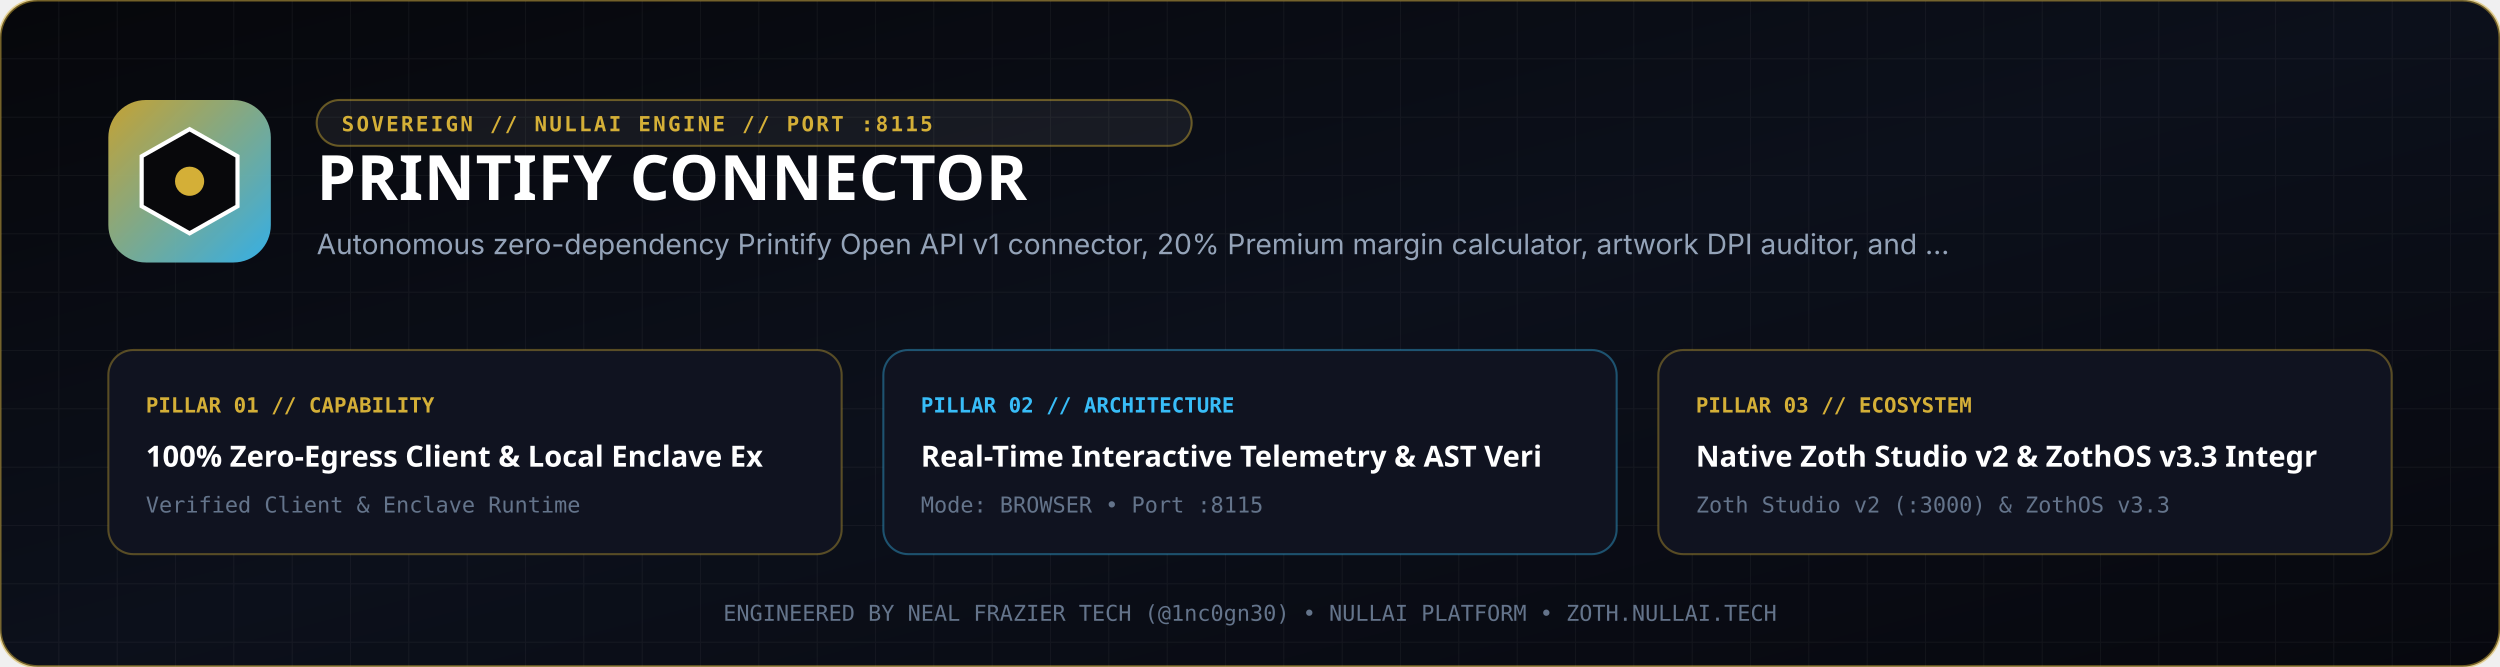
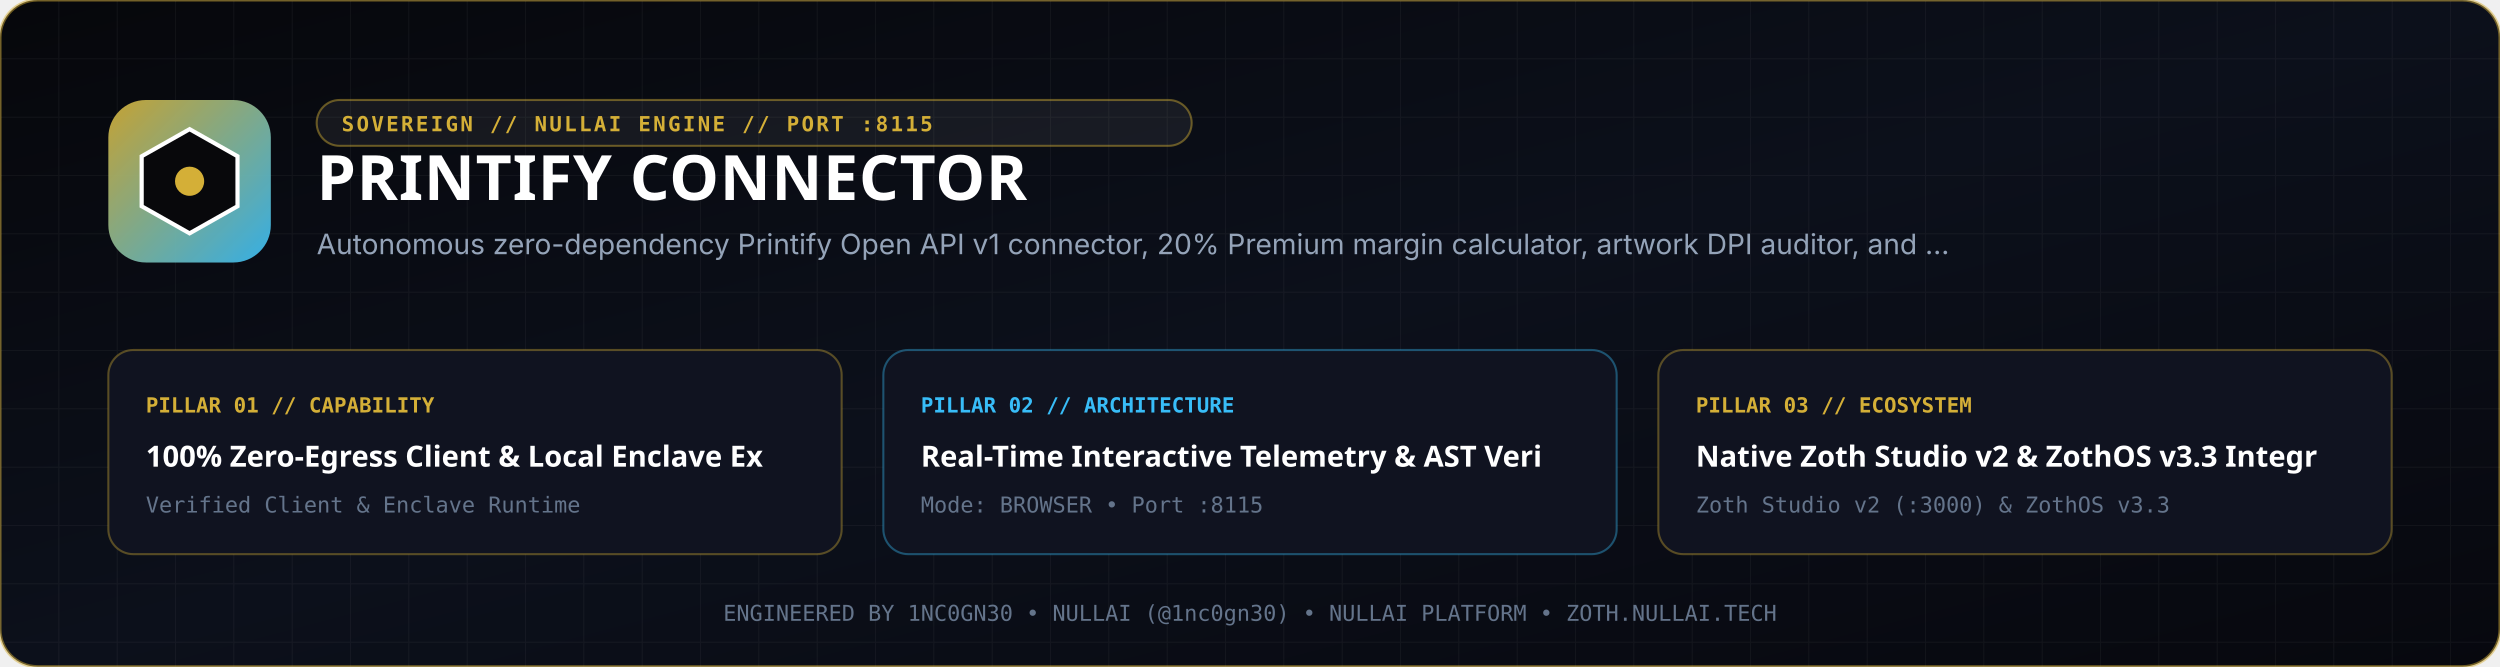
<svg xmlns="http://www.w3.org/2000/svg" viewBox="0 0 1200 320" width="100%" height="100%">
  <defs>
    <linearGradient id="bg" x1="0%" y1="0%" x2="100%" y2="100%">
      <stop offset="0%" stop-color="#06070B" />
      <stop offset="50%" stop-color="#0C101B" />
      <stop offset="100%" stop-color="#07080E" />
    </linearGradient>
    <linearGradient id="accent" x1="0%" y1="0%" x2="100%" y2="100%">
      <stop offset="0%" stop-color="#D4AF37" />
      <stop offset="100%" stop-color="#38BDF8" />
    </linearGradient>
    <pattern id="grid" width="28" height="28" patternUnits="userSpaceOnUse">
      <path d="M 28 0 L 0 0 0 28" fill="none" stroke="rgba(255,255,255,0.04)" stroke-width="1" />
    </pattern>
  </defs>
  <rect width="1200" height="320" rx="18" fill="url(#bg)" stroke="#D4AF37" stroke-opacity="0.5" stroke-width="1.5" />
  <rect width="1200" height="320" rx="18" fill="url(#grid)" />
  <g transform="translate(52, 48)">
    <rect width="78" height="78" rx="18" fill="url(#accent)" opacity="0.92" />
    <polygon points="39,14 62,27 62,51 39,64 16,51 16,27" fill="#08080B" stroke="#FFFFFF" stroke-width="2" />
    <circle cx="39" cy="39" r="7" fill="#D4AF37" />
  </g>
  <g transform="translate(152, 62)">
    <rect x="0" y="-14" width="420" height="22" rx="11" fill="rgba(255,255,255,0.06)" stroke="#D4AF37" stroke-opacity="0.45" />
    <text x="12" y="1" fill="#D4AF37" font-family="JetBrains Mono, monospace" font-size="10" font-weight="700" letter-spacing="1.1">SOVEREIGN // NULLAI ENGINE // PORT :8115</text>
    <text x="0" y="34" fill="#FFFFFF" font-family="Syne, Space Grotesk, sans-serif" font-size="30" font-weight="800" letter-spacing="0.4">PRINTIFY CONNECTOR</text>
    <text x="0" y="60" fill="#94A3B8" font-family="Inter, sans-serif" font-size="13.5">Autonomous zero-dependency Printify Open API v1 connector, 20% Premium margin calculator, artwork DPI auditor, and ...</text>
  </g>
  <g transform="translate(52, 168)">
    <rect x="0" y="0" width="352" height="98" rx="12" fill="#101320" stroke="#D4AF37" stroke-opacity="0.38" />
    <text x="18" y="30" fill="#D4AF37" font-family="JetBrains Mono, monospace" font-size="10" font-weight="700">PILLAR 01 // CAPABILITY</text>
    <text x="18" y="56" fill="#FFFFFF" font-family="Space Grotesk, sans-serif" font-size="14" font-weight="700">100% Zero-Egress Client &amp; Local Enclave Ex</text>
    <text x="18" y="78" fill="#64748B" font-family="JetBrains Mono, monospace" font-size="10.5">Verified Client &amp; Enclave Runtime</text>
    <rect x="372" y="0" width="352" height="98" rx="12" fill="#101320" stroke="#38BDF8" stroke-opacity="0.38" />
    <text x="390" y="30" fill="#38BDF8" font-family="JetBrains Mono, monospace" font-size="10" font-weight="700">PILLAR 02 // ARCHITECTURE</text>
    <text x="390" y="56" fill="#FFFFFF" font-family="Space Grotesk, sans-serif" font-size="14" font-weight="700">Real-Time Interactive Telemetry &amp; AST Veri</text>
    <text x="390" y="78" fill="#64748B" font-family="JetBrains Mono, monospace" font-size="10.5">Mode: BROWSER • Port :8115</text>
    <rect x="744" y="0" width="352" height="98" rx="12" fill="#101320" stroke="#D4AF37" stroke-opacity="0.38" />
    <text x="762" y="30" fill="#D4AF37" font-family="JetBrains Mono, monospace" font-size="10" font-weight="700">PILLAR 03 // ECOSYSTEM</text>
    <text x="762" y="56" fill="#FFFFFF" font-family="Space Grotesk, sans-serif" font-size="14" font-weight="700">Native Zoth Studio v2 &amp; ZothOS v3.3 Integr</text>
    <text x="762" y="78" fill="#64748B" font-family="JetBrains Mono, monospace" font-size="10.5">Zoth Studio v2 (:3000) &amp; ZothOS v3.3</text>
  </g>
  <text x="600" y="298" text-anchor="middle" fill="#64748B" font-family="JetBrains Mono, monospace" font-size="10.5">
-     ENGINEERED BY NEAL FRAZIER TECH (@1nc0gn30)  •  NULLAI PLATFORM  •  ZOTH.NULLAI.TECH
+     ENGINEERED BY 1NC0GN30 • NULLAI (@1nc0gn30)  •  NULLAI PLATFORM  •  ZOTH.NULLAI.TECH
  </text>
</svg>
